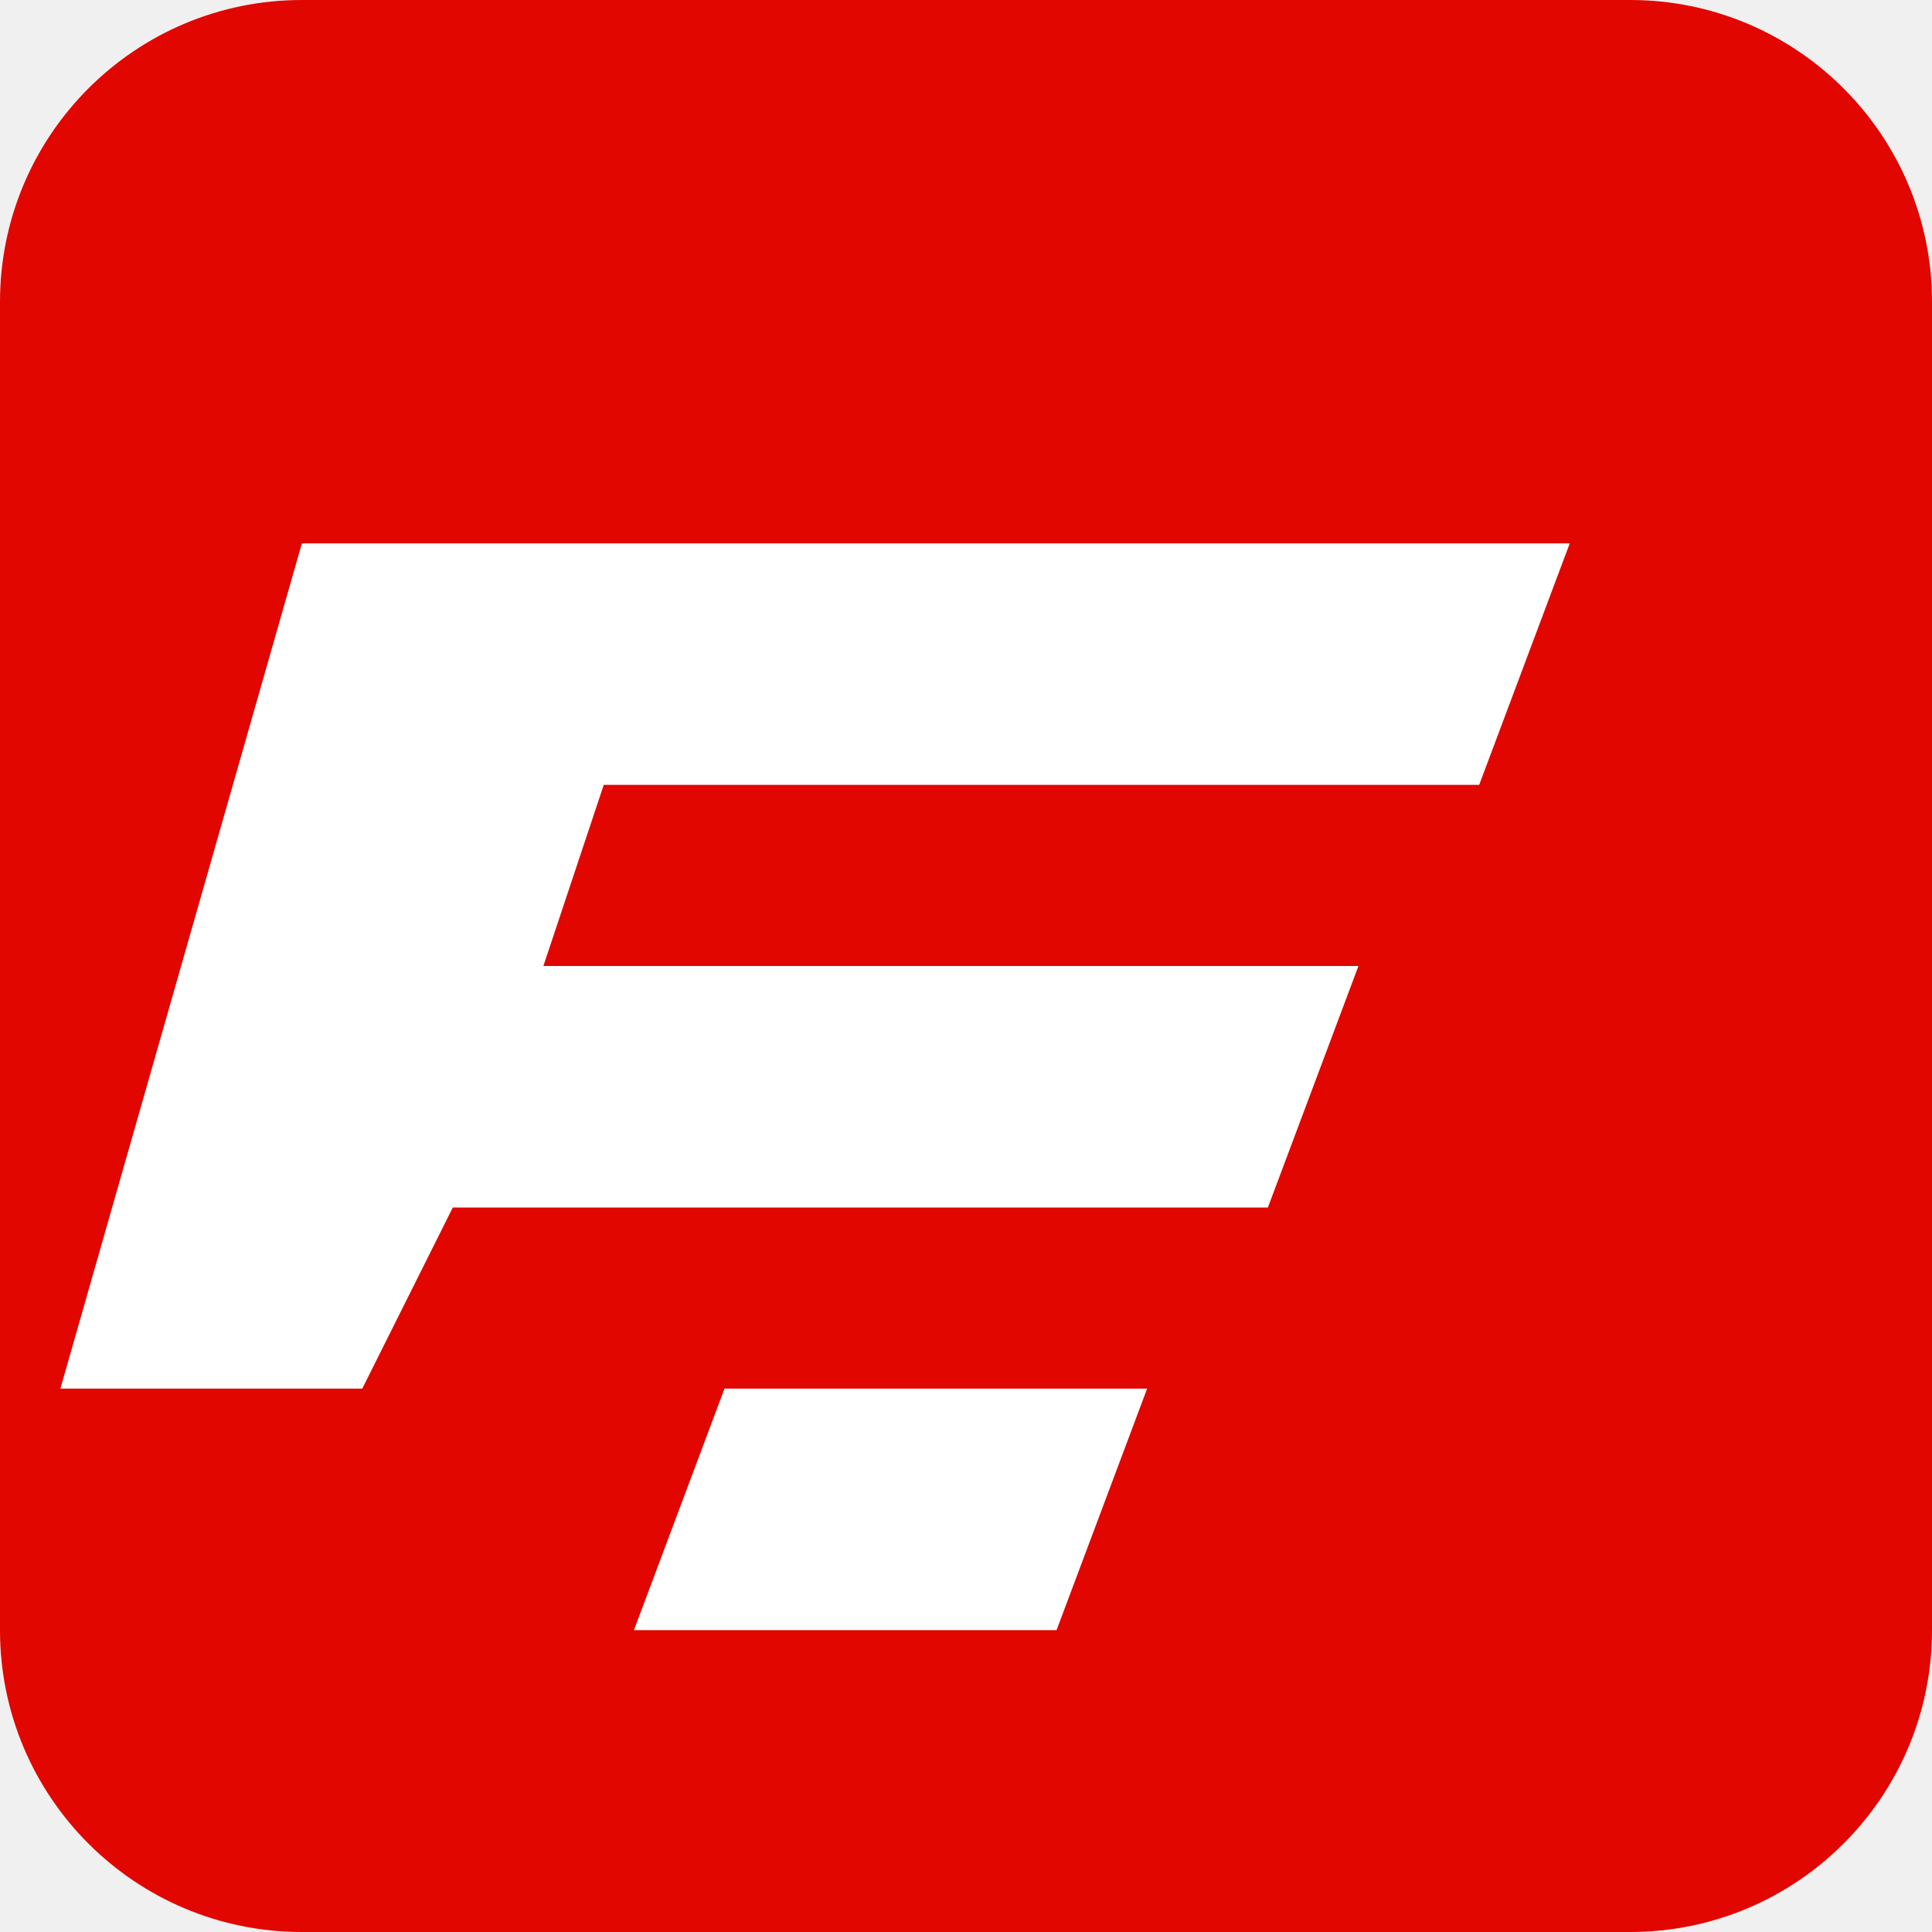
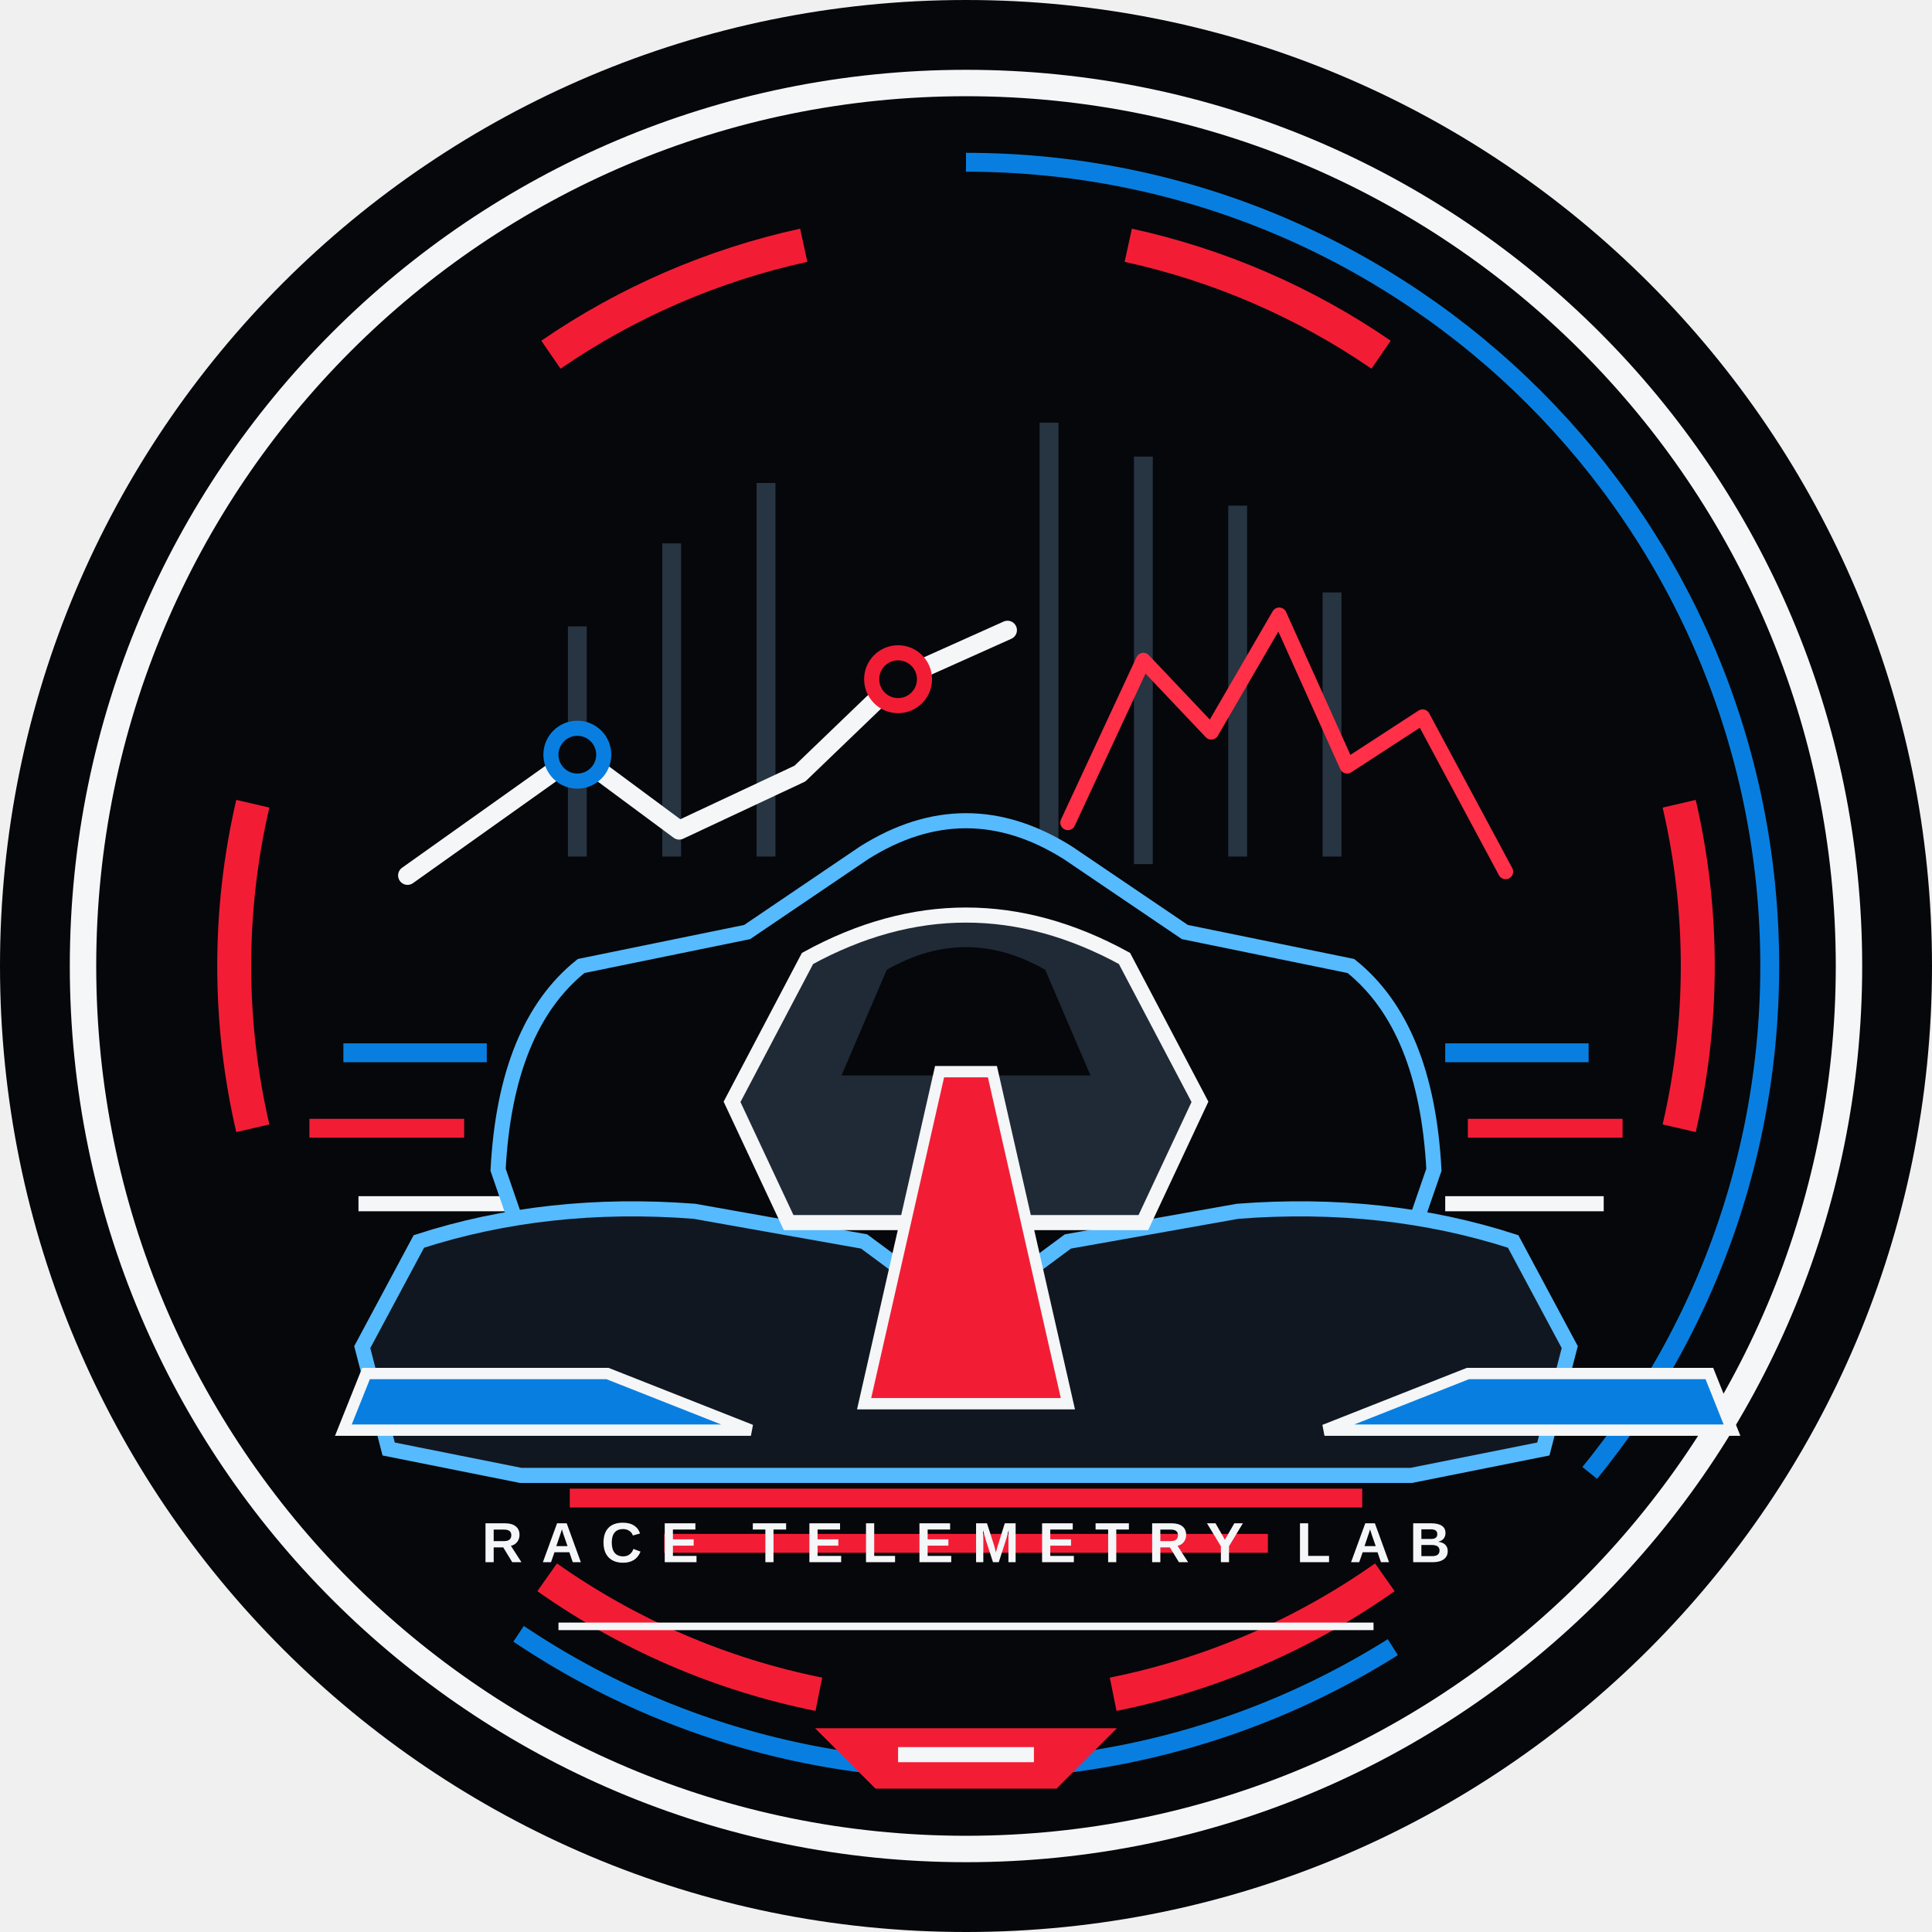
- <svg xmlns="http://www.w3.org/2000/svg" viewBox="0 0 64 64" role="img" aria-label="F1">
-   <rect width="64" height="64" rx="10" fill="#e10600" />
-   <path fill="#fff" d="M10 18h28l-3 8H20l-2 6h13l-3 8H15l-3 6H2l8-28zm28 0h14l-3 8H35l3-8zm-7 14h14l-3 8H28l3-8zm-7 14h14l-3 8H21l3-8z" />
+ <svg xmlns="http://www.w3.org/2000/svg" width="512" height="512" viewBox="0 0 512 512" role="img" aria-labelledby="title">
+   <rect width="512" height="512" rx="256" fill="#05070b" />
+   <circle cx="256" cy="256" r="234" fill="none" stroke="#f4f6f8" stroke-width="7" />
+   <circle cx="256" cy="256" r="213" fill="none" stroke="#087fe0" stroke-width="5" stroke-dasharray="480 70 245 544" transform="rotate(-90 256 256)" />
+   <path d="M146 94a190 190 0 0 1 67-29M299 65a190 190 0 0 1 67 29M67 299a190 190 0 0 1 0-86M445 213a190 190 0 0 1 0 86M145 418a190 190 0 0 0 72 31M295 449a190 190 0 0 0 72-31" fill="none" stroke="#f21d35" stroke-width="9" />
+   <path d="M278 112v117m25-108v108m25-95v93m25-70v70m-150-99v99m-25-83v83m-25-61v61" stroke="#273442" stroke-width="5" />
+   <path d="m283 218 20-43 18 19 18-31 18 40 20-13 22 41" fill="none" stroke="#ff3048" stroke-width="4" stroke-linecap="round" stroke-linejoin="round" />
+   <path d="m108 232 45-32 27 20 32-15 26-25 29-13" fill="none" stroke="#f4f6f8" stroke-width="5" stroke-linecap="round" stroke-linejoin="round" />
+   <circle cx="153" cy="200" r="7" fill="#05070b" stroke="#087fe0" stroke-width="4" />
+   <circle cx="238" cy="180" r="7" fill="#05070b" stroke="#f21d35" stroke-width="4" />
+   <path d="M91 279h38m254 0h38" stroke="#087fe0" stroke-width="5" />
+   <path d="M82 299h41m266 0h41" stroke="#f21d35" stroke-width="5" />
+   <path d="M95 319h42m246 0h42" stroke="#f4f6f8" stroke-width="4" />
+   <g fill="#05070b" stroke="#56baff" stroke-width="4">
+     <path d="M132 310q2-38 22-54l44-9 31-21q27-17 54 0l31 21 44 9q20 16 22 54l-10 29-16 6H158l-16-6z" />
+     <path d="M111 329q34-11 73-8l45 8 27 20 27-20 45-8q39-3 73 8l15 28-7 27-35 7H138l-35-7-7-27z" fill="#111720" />
+   </g>
+   <path d="M214 254q42-23 84 0l20 38-15 32h-94l-15-32z" fill="#202a36" stroke="#f4f6f8" stroke-width="4" />
+   <path d="M235 257q21-12 42 0l12 28h-66z" fill="#05070b" />
+   <path d="M249 284h14l20 88h-54z" fill="#f21d35" stroke="#f4f6f8" stroke-width="3" />
+   <path d="M97 364h64l38 15H91zm254 15 38-15h64l6 15z" fill="#087fe0" stroke="#f4f6f8" stroke-width="3" />
+   <path d="M151 397h210m-185 12h160" stroke="#f21d35" stroke-width="5" />
+   <path d="M148 431h216" stroke="#f4f6f8" stroke-width="2" />
+   <text x="256" y="414" fill="#f4f6f8" font-family="Arial,sans-serif" font-size="15" font-weight="700" letter-spacing="5" text-anchor="middle">RACE TELEMETRY LAB</text>
+   <path d="M216 458h80l-16 16h-48z" fill="#f21d35" />
+   <path d="M238 465h36" stroke="#f4f6f8" stroke-width="4" />
</svg>
